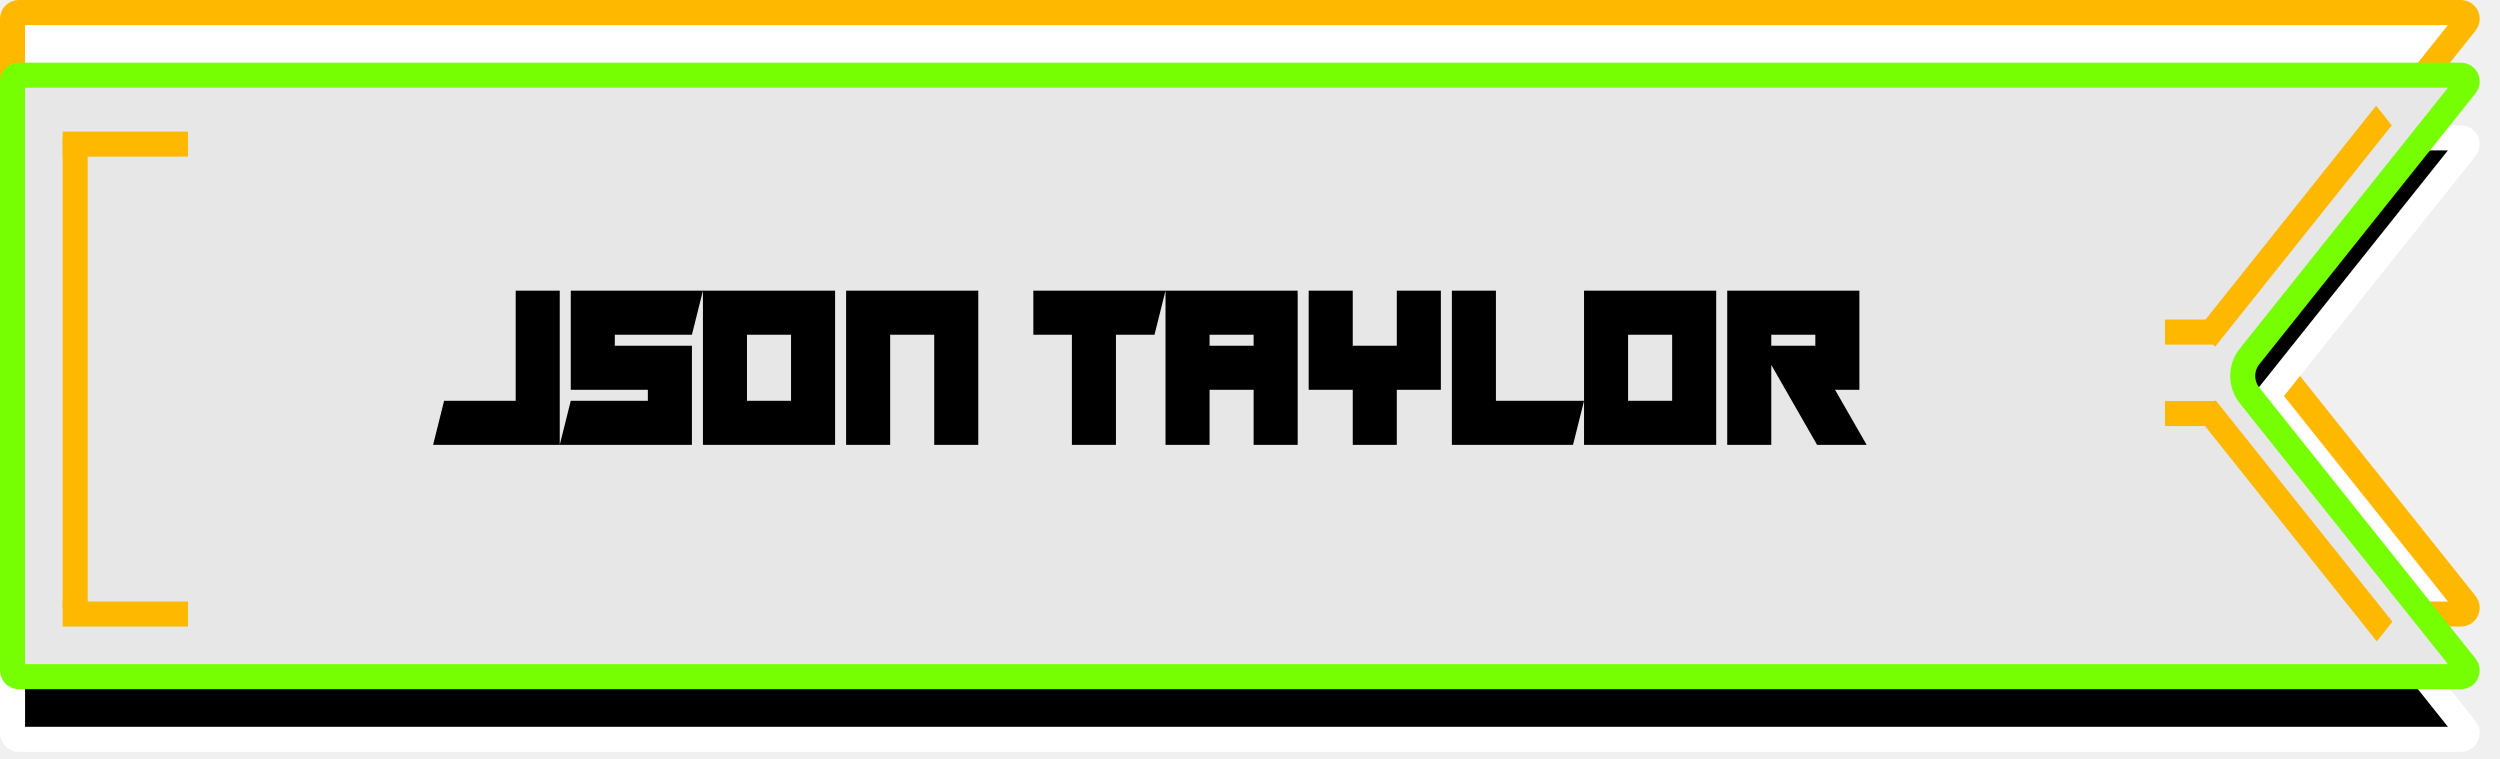
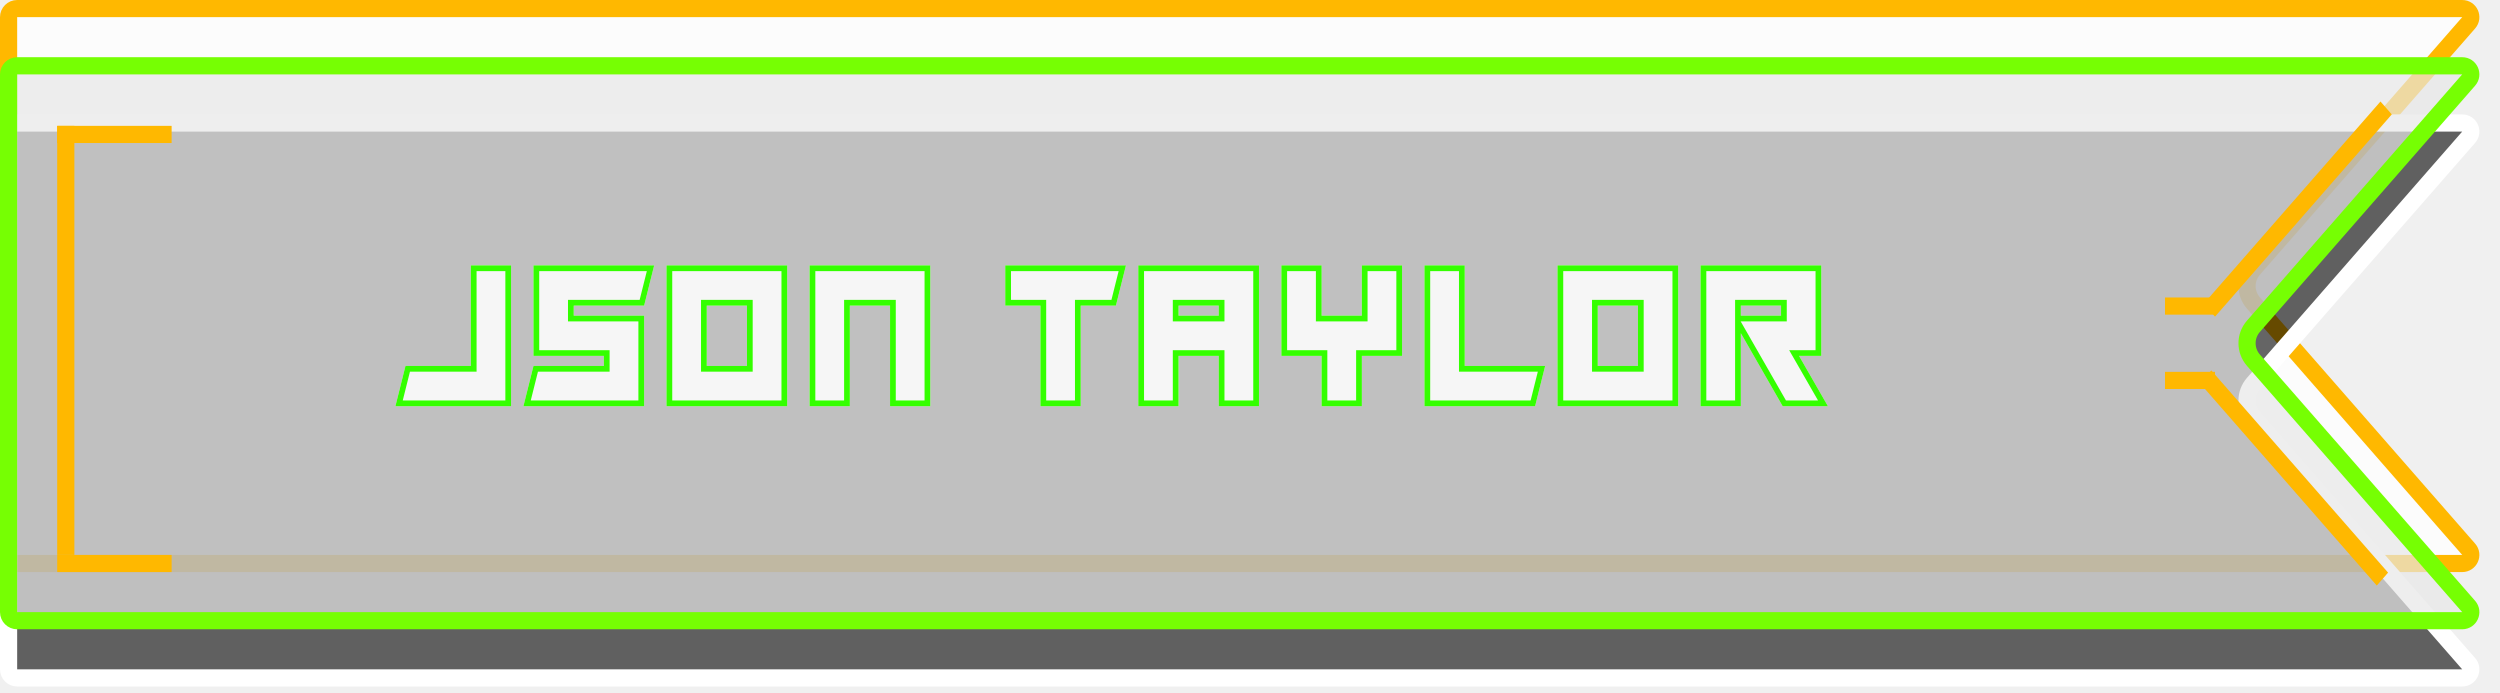
- <svg xmlns="http://www.w3.org/2000/svg" width="399" height="121" viewBox="0 0 399 121" fill="none">
-   <path d="M393.549 3.624L359.03 46.881C357.574 48.706 357.574 51.294 359.03 53.119L393.549 96.376C394.072 97.031 393.606 98 392.768 98H3C2.448 98 2 97.552 2 97V3C2 2.448 2.448 2 3 2H199.5H392.768C393.606 2 394.072 2.969 393.549 3.624Z" fill="white" stroke="#FFB800" stroke-width="4" />
-   <path d="M393.549 23.624L359.03 66.881C357.574 68.706 357.574 71.294 359.03 73.119L393.549 116.376C394.072 117.031 393.606 118 392.768 118H3C2.448 118 2 117.552 2 117V23C2 22.448 2.448 22 3 22H199.5H392.768C393.606 22 394.072 22.969 393.549 23.624Z" fill="black" stroke="white" stroke-width="4" />
-   <path d="M393.549 13.624L359.03 56.881C357.574 58.706 357.574 61.294 359.03 63.119L393.549 106.376C394.072 107.031 393.606 108 392.768 108H3C2.448 108 2 107.552 2 107V13C2 12.448 2.448 12 3 12H199.5H392.768C393.606 12 394.072 12.969 393.549 13.624Z" fill="#E7E7E7" stroke="#76FF03" stroke-width="4" />
-   <line x1="10" y1="23" x2="30" y2="23" stroke="#FFB800" stroke-width="4" />
-   <line x1="12" y1="22" x2="12" y2="97" stroke="#FFB800" stroke-width="4" />
-   <line x1="10" y1="98" x2="30" y2="98" stroke="#FFB800" stroke-width="4" />
-   <line y1="-2" x2="45.233" y2="-2" transform="matrix(0.623741 -0.781631 0.623741 0.781631 353.514 55.3555)" stroke="#FFB800" stroke-width="4" />
-   <line x1="345.534" y1="53" x2="353.514" y2="53" stroke="#FFB800" stroke-width="4" />
-   <line x1="345.534" y1="66" x2="353.514" y2="66" stroke="#FFB800" stroke-width="4" />
-   <line y1="-2" x2="45.233" y2="-2" transform="matrix(0.623741 0.781631 -0.623741 0.781631 351.12 67)" stroke="#FFB800" stroke-width="4" />
-   <path d="M69.121 71L70.879 63.969H82.305V46.391H89.336V71H69.121ZM112.188 46.391L110.43 53.422H98.125V55.18H110.43V71H89.336L91.094 63.969H103.398V62.211H91.094V46.391H112.188ZM126.25 53.422H119.219V63.969H126.25V53.422ZM133.281 46.391V71H112.188V46.391H133.281ZM156.133 71H149.102V53.422H142.07V71H135.039V46.391H156.133V71ZM186.016 46.391L184.258 53.422H178.105V71H171.074V53.422H164.922V46.391H186.016ZM200.078 62.211H193.047V71H186.016V46.391H207.109V71H200.078V62.211ZM193.047 55.18H200.078V53.422H193.047V55.18ZM222.93 55.18V46.391H229.961V62.211H222.93V71H215.898V62.211H208.867V46.391H215.898V55.18H222.93ZM238.75 63.969H252.812L251.055 71H231.719V46.391H238.75V63.969ZM266.875 53.422H259.844V63.969H266.875V53.422ZM273.906 46.391V71H252.812V46.391H273.906ZM289.727 53.422H282.695V55.18H289.727V53.422ZM296.758 46.391V62.211H292.873L297.918 71H290.008L282.695 58.238V71H275.664V46.391H296.758Z" fill="black" />
+ <svg xmlns="http://www.w3.org/2000/svg" width="437" height="121" viewBox="0 0 437 121" fill="none">
+   <path d="M431.523 3.987L393.896 47.039C392.414 48.735 392.414 51.265 393.896 52.961L431.523 96.013C432.371 96.983 431.682 98.5 430.394 98.5H3C2.172 98.5 1.5 97.828 1.5 97V3C1.5 2.172 2.172 1.5 3 1.5H218.5H430.394C431.682 1.5 432.371 3.017 431.523 3.987Z" fill="white" fill-opacity="0.8" stroke="#FFB800" stroke-width="3" />
+   <path d="M431.523 23.987L393.896 67.039C392.414 68.735 392.414 71.265 393.896 72.961L431.523 116.013C432.371 116.983 431.682 118.5 430.394 118.5H3C2.172 118.5 1.5 117.828 1.5 117V23C1.5 22.172 2.172 21.5 3 21.5H218.5H430.394C431.682 21.5 432.371 23.017 431.523 23.987Z" fill="black" fill-opacity="0.6" stroke="white" stroke-width="3" />
+   <path d="M431.523 13.987L393.896 57.039C392.414 58.735 392.414 61.265 393.896 62.961L431.523 106.013C432.371 106.983 431.682 108.5 430.394 108.5H3C2.172 108.5 1.5 107.828 1.5 107V13C1.5 12.172 2.172 11.5 3 11.5H218.5H430.394C431.682 11.5 432.371 13.017 431.523 13.987Z" fill="#E7E7E7" fill-opacity="0.7" stroke="#76FF03" stroke-width="3" />
+   <line x1="10" y1="23.5" x2="30" y2="23.5" stroke="#FFB800" stroke-width="3" />
+   <line x1="11.5" y1="22" x2="11.5" y2="97" stroke="#FFB800" stroke-width="3" />
+   <line x1="10" y1="98.5" x2="30" y2="98.5" stroke="#FFB800" stroke-width="3" />
+   <line y1="-1.5" x2="46.956" y2="-1.5" transform="matrix(0.658078 -0.75295 0.658078 0.75295 387.182 55.3555)" stroke="#FFB800" stroke-width="3" />
+   <line x1="378.442" y1="53.5" x2="387.182" y2="53.5" stroke="#FFB800" stroke-width="3" />
+   <line x1="378.442" y1="66.5" x2="387.182" y2="66.5" stroke="#FFB800" stroke-width="3" />
+   <line y1="-1.5" x2="46.956" y2="-1.5" transform="matrix(0.658078 0.75295 -0.658078 0.75295 384.56 67)" stroke="#FFB800" stroke-width="3" />
+   <mask id="path-11-inside-1_63_705" fill="white">
+     <path d="M69.121 71L70.879 63.969H82.305V46.391H89.336V71H69.121ZM114.347 46.391L112.59 53.422H100.285V55.18H112.59V71H91.496L93.254 63.969H105.558V62.211H93.254V46.391H114.347ZM130.57 53.422H123.539V63.969H130.57V53.422ZM137.601 46.391V71H116.507V46.391H137.601ZM162.613 71H155.582V53.422H148.55V71H141.519V46.391H162.613V71ZM196.816 46.391L195.058 53.422H188.905V71H181.874V53.422H175.722V46.391H196.816ZM213.038 62.211H206.007V71H198.976V46.391H220.069V71H213.038V62.211ZM206.007 55.18H213.038V53.422H206.007V55.18ZM238.05 55.18V46.391H245.081V62.211H238.05V71H231.018V62.211H223.987V46.391H231.018V55.18H238.05ZM256.03 63.969H270.092L268.335 71H248.999V46.391H256.03V63.969ZM286.315 53.422H279.284V63.969H286.315V53.422ZM293.346 46.391V71H272.253V46.391H293.346ZM311.327 53.422H304.295V55.18H311.327V53.422ZM318.358 46.391V62.211H314.473L319.518 71H311.608L304.295 58.238V71H297.264V46.391H318.358Z" />
+   </mask>
+   <path d="M69.121 71L70.879 63.969H82.305V46.391H89.336V71H69.121ZM114.347 46.391L112.59 53.422H100.285V55.18H112.59V71H91.496L93.254 63.969H105.558V62.211H93.254V46.391H114.347ZM130.57 53.422H123.539V63.969H130.57V53.422ZM137.601 46.391V71H116.507V46.391H137.601ZM162.613 71H155.582V53.422H148.55V71H141.519V46.391H162.613V71ZM196.816 46.391L195.058 53.422H188.905V71H181.874V53.422H175.722V46.391H196.816ZM213.038 62.211H206.007V71H198.976V46.391H220.069V71H213.038V62.211ZM206.007 55.18H213.038V53.422H206.007V55.18ZM238.05 55.18V46.391H245.081V62.211H238.05V71H231.018V62.211H223.987V46.391H231.018V55.18H238.05ZM256.03 63.969H270.092L268.335 71H248.999V46.391H256.03V63.969ZM286.315 53.422H279.284V63.969H286.315V53.422ZM293.346 46.391V71H272.253V46.391H293.346ZM311.327 53.422H304.295V55.18H311.327V53.422ZM318.358 46.391V62.211H314.473L319.518 71H311.608L304.295 58.238V71H297.264V46.391H318.358Z" fill="white" fill-opacity="0.85" />
+   <path d="M69.121 71L68.151 70.757L67.84 72H69.121V71ZM70.879 63.969V62.969H70.098L69.909 63.726L70.879 63.969ZM82.305 63.969V64.969H83.305V63.969H82.305ZM82.305 46.391V45.391H81.305V46.391H82.305ZM89.336 46.391H90.336V45.391H89.336V46.391ZM89.336 71V72H90.336V71H89.336ZM70.091 71.243L71.849 64.211L69.909 63.726L68.151 70.757L70.091 71.243ZM70.879 64.969H82.305V62.969H70.879V64.969ZM83.305 63.969V46.391H81.305V63.969H83.305ZM82.305 47.391H89.336V45.391H82.305V47.391ZM88.336 46.391V71H90.336V46.391H88.336ZM89.336 70H69.121V72H89.336V70ZM114.347 46.391L115.318 46.633L115.628 45.391H114.347V46.391ZM112.59 53.422V54.422H113.37L113.56 53.664L112.59 53.422ZM100.285 53.422V52.422H99.285V53.422H100.285ZM100.285 55.18H99.285V56.18H100.285V55.18ZM112.59 55.18H113.59V54.18H112.59V55.18ZM112.59 71V72H113.59V71H112.59ZM91.496 71L90.526 70.757L90.215 72H91.496V71ZM93.254 63.969V62.969H92.473L92.284 63.726L93.254 63.969ZM105.558 63.969V64.969H106.558V63.969H105.558ZM105.558 62.211H106.558V61.211H105.558V62.211ZM93.254 62.211H92.254V63.211H93.254V62.211ZM93.254 46.391V45.391H92.254V46.391H93.254ZM113.377 46.148L111.62 53.179L113.56 53.664L115.318 46.633L113.377 46.148ZM112.59 52.422H100.285V54.422H112.59V52.422ZM99.285 53.422V55.18H101.285V53.422H99.285ZM100.285 56.18H112.59V54.18H100.285V56.18ZM111.59 55.18V71H113.59V55.18H111.59ZM112.59 70H91.496V72H112.59V70ZM92.466 71.243L94.224 64.211L92.284 63.726L90.526 70.757L92.466 71.243ZM93.254 64.969H105.558V62.969H93.254V64.969ZM106.558 63.969V62.211H104.558V63.969H106.558ZM105.558 61.211H93.254V63.211H105.558V61.211ZM94.254 62.211V46.391H92.254V62.211H94.254ZM93.254 47.391H114.347V45.391H93.254V47.391ZM130.57 53.422H131.57V52.422H130.57V53.422ZM123.539 53.422V52.422H122.539V53.422H123.539ZM123.539 63.969H122.539V64.969H123.539V63.969ZM130.57 63.969V64.969H131.57V63.969H130.57ZM137.601 46.391H138.601V45.391H137.601V46.391ZM137.601 71V72H138.601V71H137.601ZM116.507 71H115.507V72H116.507V71ZM116.507 46.391V45.391H115.507V46.391H116.507ZM130.57 52.422H123.539V54.422H130.57V52.422ZM122.539 53.422V63.969H124.539V53.422H122.539ZM123.539 64.969H130.57V62.969H123.539V64.969ZM131.57 63.969V53.422H129.57V63.969H131.57ZM136.601 46.391V71H138.601V46.391H136.601ZM137.601 70H116.507V72H137.601V70ZM117.507 71V46.391H115.507V71H117.507ZM116.507 47.391H137.601V45.391H116.507V47.391ZM162.613 71V72H163.613V71H162.613ZM155.582 71H154.582V72H155.582V71ZM155.582 53.422H156.582V52.422H155.582V53.422ZM148.55 53.422V52.422H147.55V53.422H148.55ZM148.55 71V72H149.55V71H148.55ZM141.519 71H140.519V72H141.519V71ZM141.519 46.391V45.391H140.519V46.391H141.519ZM162.613 46.391H163.613V45.391H162.613V46.391ZM162.613 70H155.582V72H162.613V70ZM156.582 71V53.422H154.582V71H156.582ZM155.582 52.422H148.55V54.422H155.582V52.422ZM147.55 53.422V71H149.55V53.422H147.55ZM148.55 70H141.519V72H148.55V70ZM142.519 71V46.391H140.519V71H142.519ZM141.519 47.391H162.613V45.391H141.519V47.391ZM161.613 46.391V71H163.613V46.391H161.613ZM196.816 46.391L197.786 46.633L198.096 45.391H196.816V46.391ZM195.058 53.422V54.422H195.839L196.028 53.664L195.058 53.422ZM188.905 53.422V52.422H187.905V53.422H188.905ZM188.905 71V72H189.905V71H188.905ZM181.874 71H180.874V72H181.874V71ZM181.874 53.422H182.874V52.422H181.874V53.422ZM175.722 53.422H174.722V54.422H175.722V53.422ZM175.722 46.391V45.391H174.722V46.391H175.722ZM195.845 46.148L194.088 53.179L196.028 53.664L197.786 46.633L195.845 46.148ZM195.058 52.422H188.905V54.422H195.058V52.422ZM187.905 53.422V71H189.905V53.422H187.905ZM188.905 70H181.874V72H188.905V70ZM182.874 71V53.422H180.874V71H182.874ZM181.874 52.422H175.722V54.422H181.874V52.422ZM176.722 53.422V46.391H174.722V53.422H176.722ZM175.722 47.391H196.816V45.391H175.722V47.391ZM213.038 62.211H214.038V61.211H213.038V62.211ZM206.007 62.211V61.211H205.007V62.211H206.007ZM206.007 71V72H207.007V71H206.007ZM198.976 71H197.976V72H198.976V71ZM198.976 46.391V45.391H197.976V46.391H198.976ZM220.069 46.391H221.069V45.391H220.069V46.391ZM220.069 71V72H221.069V71H220.069ZM213.038 71H212.038V72H213.038V71ZM206.007 55.18H205.007V56.18H206.007V55.18ZM213.038 55.18V56.18H214.038V55.18H213.038ZM213.038 53.422H214.038V52.422H213.038V53.422ZM206.007 53.422V52.422H205.007V53.422H206.007ZM213.038 61.211H206.007V63.211H213.038V61.211ZM205.007 62.211V71H207.007V62.211H205.007ZM206.007 70H198.976V72H206.007V70ZM199.976 71V46.391H197.976V71H199.976ZM198.976 47.391H220.069V45.391H198.976V47.391ZM219.069 46.391V71H221.069V46.391H219.069ZM220.069 70H213.038V72H220.069V70ZM214.038 71V62.211H212.038V71H214.038ZM206.007 56.18H213.038V54.18H206.007V56.18ZM214.038 55.18V53.422H212.038V55.18H214.038ZM213.038 52.422H206.007V54.422H213.038V52.422ZM205.007 53.422V55.18H207.007V53.422H205.007ZM238.05 55.18V56.18H239.05V55.18H238.05ZM238.05 46.391V45.391H237.05V46.391H238.05ZM245.081 46.391H246.081V45.391H245.081V46.391ZM245.081 62.211V63.211H246.081V62.211H245.081ZM238.05 62.211V61.211H237.05V62.211H238.05ZM238.05 71V72H239.05V71H238.05ZM231.018 71H230.018V72H231.018V71ZM231.018 62.211H232.018V61.211H231.018V62.211ZM223.987 62.211H222.987V63.211H223.987V62.211ZM223.987 46.391V45.391H222.987V46.391H223.987ZM231.018 46.391H232.018V45.391H231.018V46.391ZM231.018 55.18H230.018V56.18H231.018V55.18ZM239.05 55.18V46.391H237.05V55.18H239.05ZM238.05 47.391H245.081V45.391H238.05V47.391ZM244.081 46.391V62.211H246.081V46.391H244.081ZM245.081 61.211H238.05V63.211H245.081V61.211ZM237.05 62.211V71H239.05V62.211H237.05ZM238.05 70H231.018V72H238.05V70ZM232.018 71V62.211H230.018V71H232.018ZM231.018 61.211H223.987V63.211H231.018V61.211ZM224.987 62.211V46.391H222.987V62.211H224.987ZM223.987 47.391H231.018V45.391H223.987V47.391ZM230.018 46.391V55.18H232.018V46.391H230.018ZM231.018 56.18H238.05V54.18H231.018V56.18ZM256.03 63.969H255.03V64.969H256.03V63.969ZM270.092 63.969L271.063 64.211L271.373 62.969H270.092V63.969ZM268.335 71V72H269.115L269.305 71.243L268.335 71ZM248.999 71H247.999V72H248.999V71ZM248.999 46.391V45.391H247.999V46.391H248.999ZM256.03 46.391H257.03V45.391H256.03V46.391ZM256.03 64.969H270.092V62.969H256.03V64.969ZM269.122 63.726L267.365 70.757L269.305 71.243L271.063 64.211L269.122 63.726ZM268.335 70H248.999V72H268.335V70ZM249.999 71V46.391H247.999V71H249.999ZM248.999 47.391H256.03V45.391H248.999V47.391ZM255.03 46.391V63.969H257.03V46.391H255.03ZM286.315 53.422H287.315V52.422H286.315V53.422ZM279.284 53.422V52.422H278.284V53.422H279.284ZM279.284 63.969H278.284V64.969H279.284V63.969ZM286.315 63.969V64.969H287.315V63.969H286.315ZM293.346 46.391H294.346V45.391H293.346V46.391ZM293.346 71V72H294.346V71H293.346ZM272.253 71H271.253V72H272.253V71ZM272.253 46.391V45.391H271.253V46.391H272.253ZM286.315 52.422H279.284V54.422H286.315V52.422ZM278.284 53.422V63.969H280.284V53.422H278.284ZM279.284 64.969H286.315V62.969H279.284V64.969ZM287.315 63.969V53.422H285.315V63.969H287.315ZM292.346 46.391V71H294.346V46.391H292.346ZM293.346 70H272.253V72H293.346V70ZM273.253 71V46.391H271.253V71H273.253ZM272.253 47.391H293.346V45.391H272.253V47.391ZM311.327 53.422H312.327V52.422H311.327V53.422ZM304.295 53.422V52.422H303.295V53.422H304.295ZM304.295 55.18H303.295V56.18H304.295V55.18ZM311.327 55.18V56.18H312.327V55.18H311.327ZM318.358 46.391H319.358V45.391H318.358V46.391ZM318.358 62.211V63.211H319.358V62.211H318.358ZM314.473 62.211V61.211H312.746L313.606 62.709L314.473 62.211ZM319.518 71V72H321.245L320.385 70.502L319.518 71ZM311.608 71L310.74 71.497L311.028 72H311.608V71ZM304.295 58.238L305.163 57.741L303.295 54.482V58.238H304.295ZM304.295 71V72H305.295V71H304.295ZM297.264 71H296.264V72H297.264V71ZM297.264 46.391V45.391H296.264V46.391H297.264ZM311.327 52.422H304.295V54.422H311.327V52.422ZM303.295 53.422V55.18H305.295V53.422H303.295ZM304.295 56.18H311.327V54.18H304.295V56.18ZM312.327 55.18V53.422H310.327V55.18H312.327ZM317.358 46.391V62.211H319.358V46.391H317.358ZM318.358 61.211H314.473V63.211H318.358V61.211ZM313.606 62.709L318.651 71.498L320.385 70.502L315.34 61.713L313.606 62.709ZM319.518 70H311.608V72H319.518V70ZM312.475 70.503L305.163 57.741L303.428 58.735L310.74 71.497L312.475 70.503ZM303.295 58.238V71H305.295V58.238H303.295ZM304.295 70H297.264V72H304.295V70ZM298.264 71V46.391H296.264V71H298.264ZM297.264 47.391H318.358V45.391H297.264V47.391Z" fill="#34FF00" mask="url(#path-11-inside-1_63_705)" />
</svg>
